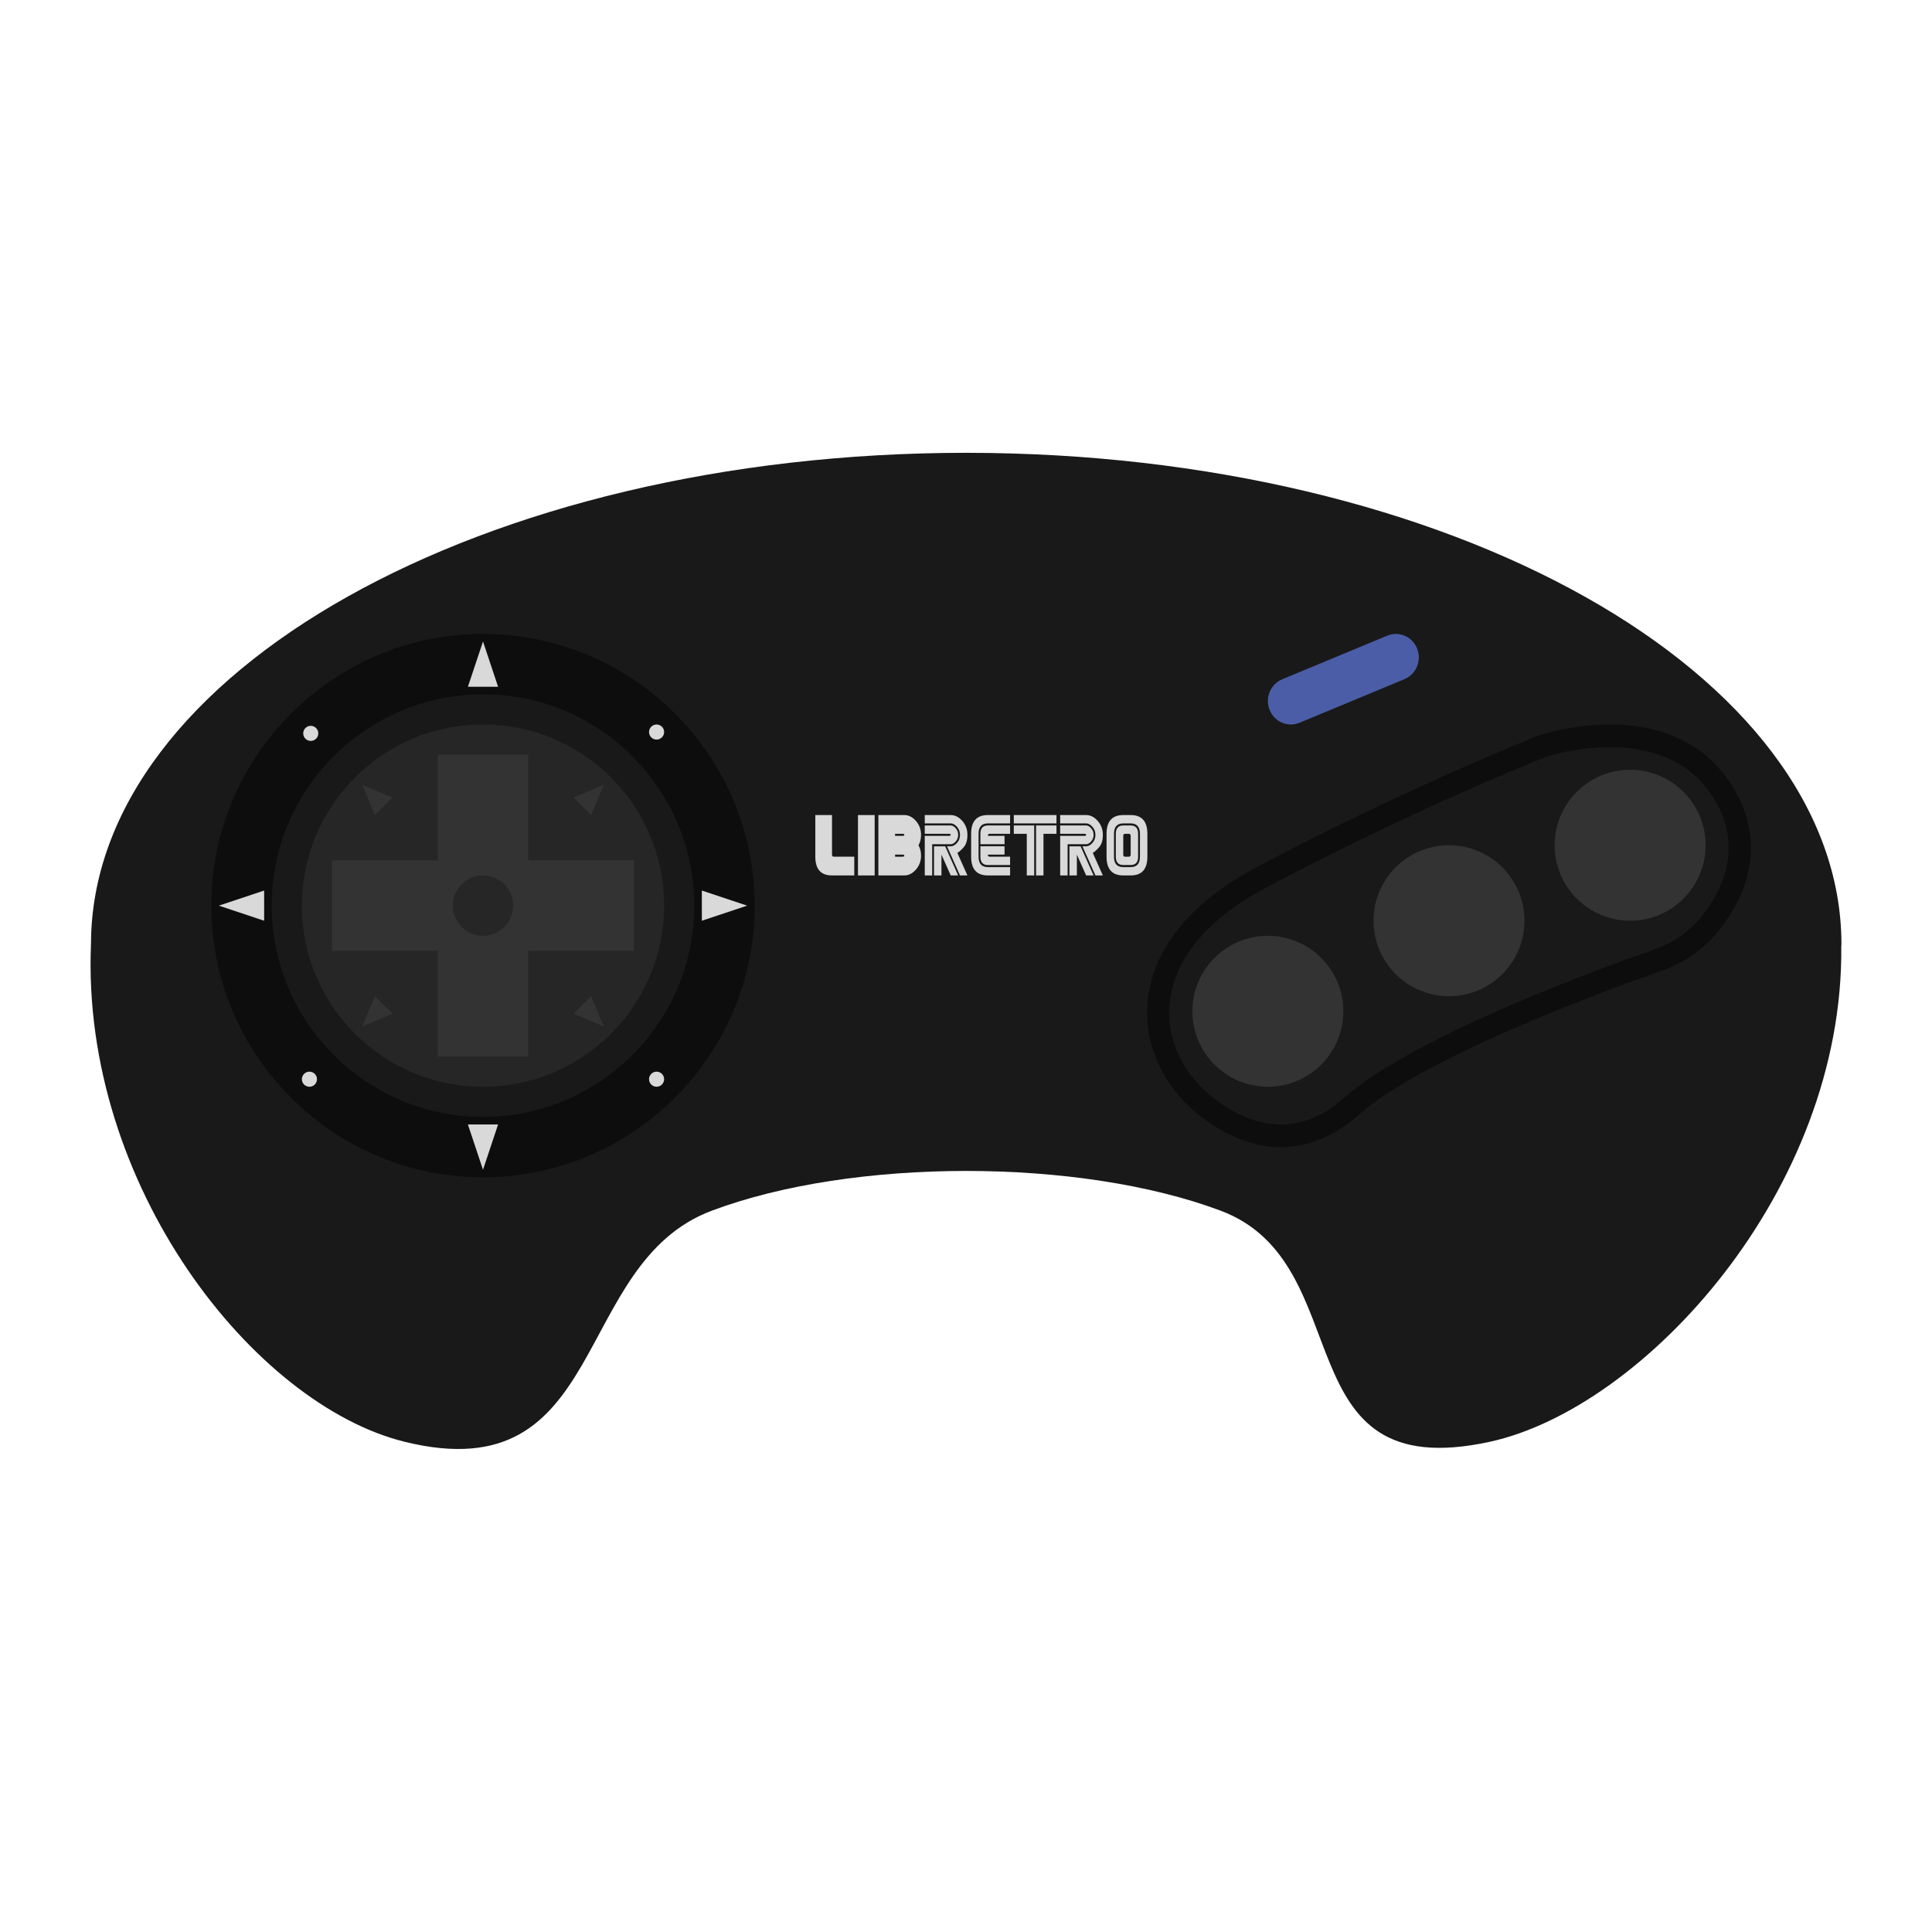
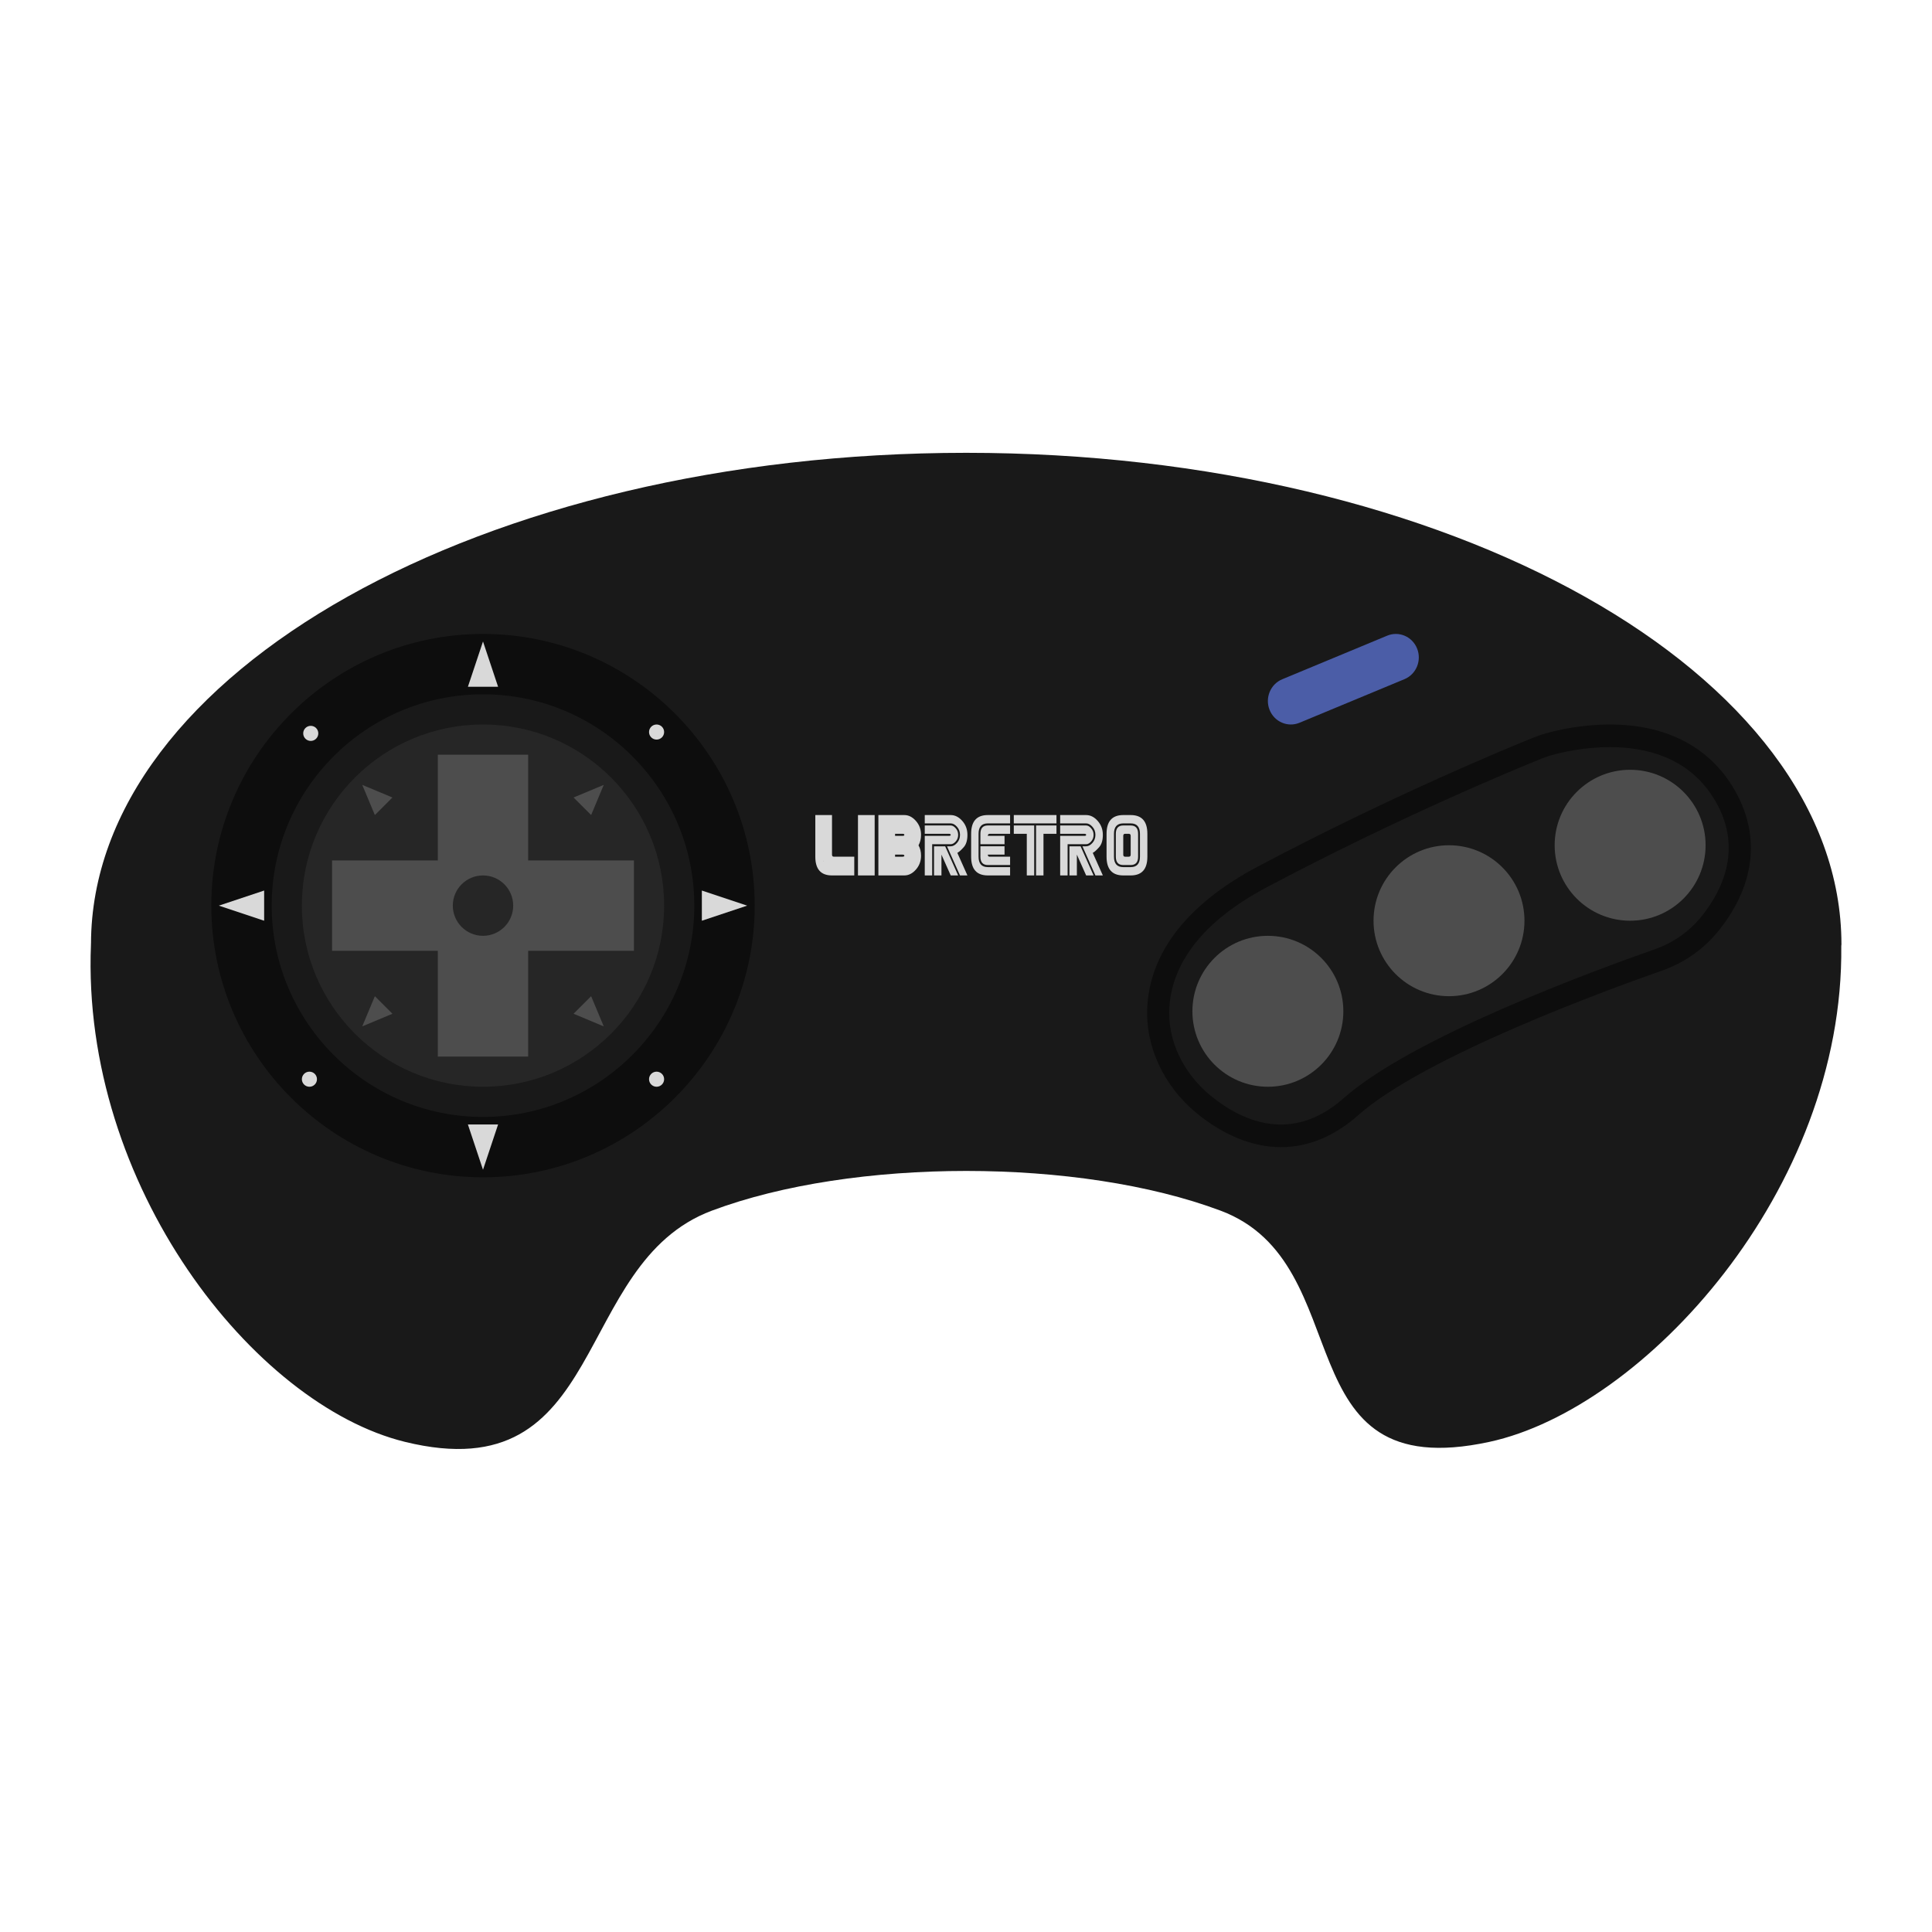
<svg xmlns="http://www.w3.org/2000/svg" viewBox="0 0 341.333 341.333" height="341.333" width="341.333" xml:space="preserve" id="svg2" version="1.1">
  <defs id="defs6">
    <clipPath id="clipPath18" clipPathUnits="userSpaceOnUse">
      <path id="path16" d="M 0,256 H 256 V 0 H 0 Z" />
    </clipPath>
    <clipPath id="clipPath26" clipPathUnits="userSpaceOnUse">
      <path id="path24" d="M 4.001,204 H 252 V 56 H 4.001 Z" />
    </clipPath>
  </defs>
  <path id="path38" style="fill:#191919;fill-opacity:1;fill-rule:nonzero;stroke:none;stroke-width:1.333" d="m 325.333,166.851 c 0,-47.967 -69.231,-86.851 -154.632,-86.851 -85.308,0 -154.473,38.8 -154.625,86.695 h -0.007 c -0.001,0.048 0.003,0.096 0,0.144 0,0.004 0,0.008 0,0.012 0,0.001 0.001,0.004 0.001,0.007 -1.729,42.607 28.809,81.337 55.463,87.877 36.135,8.867 29.255,-31.481 54.225,-40.841 24.969,-9.359 64.923,-9.359 89.892,0 24.971,9.36 10.641,48.832 47.511,40.841 27.283,-5.912 62.628,-44.463 62.144,-87.604 0.003,-0.095 0.028,-0.185 0.028,-0.28" />
  <path id="path42" style="fill:#0d0d0d;fill-opacity:1;fill-rule:nonzero;stroke:none;stroke-width:1.333" d="m 85.333,112 c -26.467,0 -48,21.533 -48,48 0,26.467 21.533,48 48,48 26.467,0 48,-21.533 48,-48 0,-26.467 -21.533,-48 -48,-48" />
  <path id="path46" style="fill:#191919;fill-opacity:1;fill-rule:nonzero;stroke:none;stroke-width:1.333" d="m 85.333,122.667 c -20.585,0 -37.333,16.748 -37.333,37.333 0,20.585 16.748,37.333 37.333,37.333 20.585,0 37.333,-16.748 37.333,-37.333 0,-20.585 -16.748,-37.333 -37.333,-37.333" />
  <path id="path50" style="fill:#262626;fill-opacity:1;fill-rule:nonzero;stroke:none;stroke-width:1.333" d="m 117.333,160 c 0,17.673 -14.327,32 -32,32 -17.673,0 -32,-14.327 -32,-32 0,-17.673 14.327,-32 32,-32 17.673,0 32,14.327 32,32" />
-   <path id="path54" style="fill:#333333;fill-opacity:1;fill-rule:nonzero;stroke:none;stroke-width:1.333" d="M 112,152.019 H 93.313 V 133.333 H 77.352 V 152.019 H 58.667 v 15.963 H 77.352 V 186.667 H 93.313 V 167.981 H 112 Z" />
-   <path id="path58" style="fill:#333333;fill-opacity:1;fill-rule:nonzero;stroke:none;stroke-width:1.333" d="m 64,138.667 5.333,2.229 -3.104,3.104 z" />
-   <path id="path62" style="fill:#333333;fill-opacity:1;fill-rule:nonzero;stroke:none;stroke-width:1.333" d="m 106.667,138.667 -5.333,2.229 3.104,3.104 z" />
-   <path id="path66" style="fill:#333333;fill-opacity:1;fill-rule:nonzero;stroke:none;stroke-width:1.333" d="m 106.667,181.333 -5.333,-2.229 3.104,-3.104 z" />
-   <path id="path70" style="fill:#333333;fill-opacity:1;fill-rule:nonzero;stroke:none;stroke-width:1.333" d="M 64,181.333 69.333,179.104 66.229,176 Z" />
+   <path id="path54" style="fill:#4d4d4d;fill-opacity:1;fill-rule:nonzero;stroke:none;stroke-width:1.333" d="M 112,152.019 H 93.313 V 133.333 H 77.352 V 152.019 H 58.667 v 15.963 H 77.352 V 186.667 H 93.313 V 167.981 H 112 Z" />
+   <path id="path58" style="fill:#4d4d4d;fill-opacity:1;fill-rule:nonzero;stroke:none;stroke-width:1.333" d="m 64,138.667 5.333,2.229 -3.104,3.104 z" />
+   <path id="path62" style="fill:#4d4d4d;fill-opacity:1;fill-rule:nonzero;stroke:none;stroke-width:1.333" d="m 106.667,138.667 -5.333,2.229 3.104,3.104 z" />
+   <path id="path66" style="fill:#4d4d4d;fill-opacity:1;fill-rule:nonzero;stroke:none;stroke-width:1.333" d="m 106.667,181.333 -5.333,-2.229 3.104,-3.104 z" />
+   <path id="path70" style="fill:#4d4d4d;fill-opacity:1;fill-rule:nonzero;stroke:none;stroke-width:1.333" d="M 64,181.333 69.333,179.104 66.229,176 Z" />
  <path id="path74" style="fill:#262626;fill-opacity:1;fill-rule:nonzero;stroke:none;stroke-width:1.333" d="m 90.667,160 c 0,2.945 -2.388,5.333 -5.333,5.333 -2.945,0 -5.333,-2.388 -5.333,-5.333 0,-2.945 2.388,-5.333 5.333,-5.333 2.945,0 5.333,2.388 5.333,5.333" />
  <path id="path78" style="fill:#d9d9d9;fill-opacity:1;fill-rule:nonzero;stroke:none;stroke-width:1.333" d="m 85.333,113.333 2.667,8 h -5.333 z" />
  <path id="path82" style="fill:#d9d9d9;fill-opacity:1;fill-rule:nonzero;stroke:none;stroke-width:1.333" d="m 85.333,206.667 -2.667,-8 h 5.333 z" />
  <path id="path86" style="fill:#d9d9d9;fill-opacity:1;fill-rule:nonzero;stroke:none;stroke-width:1.333" d="m 132,160 -8,2.667 v -5.333 z" />
  <path id="path90" style="fill:#d9d9d9;fill-opacity:1;fill-rule:nonzero;stroke:none;stroke-width:1.333" d="m 38.667,160 8,-2.667 v 5.333 z" />
  <path id="path94" style="fill:#d9d9d9;fill-opacity:1;fill-rule:nonzero;stroke:none;stroke-width:1.333" d="m 56.236,129.569 c 0,0.736 -0.597,1.333 -1.333,1.333 -0.736,0 -1.333,-0.597 -1.333,-1.333 0,-0.736 0.597,-1.333 1.333,-1.333 0.736,0 1.333,0.597 1.333,1.333" />
  <path id="path98" style="fill:#d9d9d9;fill-opacity:1;fill-rule:nonzero;stroke:none;stroke-width:1.333" d="m 117.333,129.333 c 0,0.736 -0.597,1.333 -1.333,1.333 -0.736,0 -1.333,-0.597 -1.333,-1.333 0,-0.736 0.597,-1.333 1.333,-1.333 0.736,0 1.333,0.597 1.333,1.333" />
  <path id="path102" style="fill:#d9d9d9;fill-opacity:1;fill-rule:nonzero;stroke:none;stroke-width:1.333" d="m 56,190.667 c 0,0.736 -0.597,1.333 -1.333,1.333 -0.736,0 -1.333,-0.597 -1.333,-1.333 0,-0.736 0.597,-1.333 1.333,-1.333 0.736,0 1.333,0.597 1.333,1.333" />
  <path id="path106" style="fill:#d9d9d9;fill-opacity:1;fill-rule:nonzero;stroke:none;stroke-width:1.333" d="m 117.333,190.667 c 0,0.736 -0.597,1.333 -1.333,1.333 -0.736,0 -1.333,-0.597 -1.333,-1.333 0,-0.736 0.597,-1.333 1.333,-1.333 0.736,0 1.333,0.597 1.333,1.333" />
  <path id="path110" style="fill:#4b5da7;fill-opacity:1;fill-rule:nonzero;stroke:none;stroke-width:1.333" d="m 248.136,119.989 -18.549,7.705 c -2.076,0.861 -4.443,-0.159 -5.287,-2.28 -0.844,-2.121 0.155,-4.54 2.231,-5.403 l 18.549,-7.705 c 2.076,-0.863 4.443,0.159 5.287,2.28 0.844,2.121 -0.155,4.54 -2.231,5.403" />
  <path id="path114" style="fill:#191919;fill-opacity:1;fill-rule:nonzero;stroke:none;stroke-width:1.333" d="m 213.833,193.533 c -4.608,-3.797 -7.597,-9.48 -7.24,-15.527 0.369,-6.26 4.043,-14.271 17.259,-21.277 23.479,-12.447 44.153,-20.948 48.48,-22.692 0.636,-0.256 1.267,-0.477 1.927,-0.657 4.367,-1.193 20.66,-4.664 28.376,7.447 5.524,8.669 1.737,16.387 -1.977,21.029 -2.176,2.72 -5.069,4.724 -8.317,5.861 -10.924,3.827 -42.844,15.581 -54.923,26.279 -9.407,8.333 -18.364,3.839 -23.584,-0.463" />
  <path id="path118" style="fill:#0d0d0d;fill-opacity:1;fill-rule:nonzero;stroke:none;stroke-width:1.333" d="m 284.415,128 v 0 c -4.872,0 -9.084,0.953 -11.161,1.521 -0.764,0.208 -1.532,0.469 -2.349,0.799 -3.987,1.608 -25.08,10.264 -48.844,22.863 -8.433,4.471 -18.637,12.364 -19.359,24.583 -0.413,6.997 2.835,14.055 8.688,18.879 4.781,3.94 9.935,6.023 14.904,6.023 4.84,0 9.44,-1.901 13.672,-5.651 11.669,-10.335 44.003,-22.147 53.635,-25.52 3.984,-1.396 7.467,-3.853 10.071,-7.109 6.688,-8.359 7.479,-17.501 2.227,-25.744 C 301.462,131.68 294.032,128 284.415,128 m 0,3.993 c 6.275,0 13.711,1.757 18.219,8.832 5.524,8.671 1.737,16.388 -1.977,21.031 -2.176,2.72 -5.069,4.724 -8.317,5.861 -10.924,3.827 -42.843,15.58 -54.921,26.279 -3.859,3.417 -7.644,4.677 -11.124,4.677 -5.004,0 -9.383,-2.604 -12.461,-5.141 -4.607,-3.796 -7.597,-9.479 -7.24,-15.525 0.369,-6.26 4.043,-14.271 17.259,-21.277 23.479,-12.448 44.153,-20.948 48.481,-22.693 0.635,-0.256 1.267,-0.476 1.925,-0.657 1.816,-0.496 5.692,-1.385 10.157,-1.385" />
-   <path id="path122" style="fill:#333333;fill-opacity:1;fill-rule:nonzero;stroke:none;stroke-width:1.333" d="M 237.333,178.667 C 237.333,186.031 231.364,192 224,192 c -7.364,0 -13.333,-5.969 -13.333,-13.333 0,-7.364 5.969,-13.333 13.333,-13.333 7.364,0 13.333,5.969 13.333,13.333" />
-   <path id="path126" style="fill:#333333;fill-opacity:1;fill-rule:nonzero;stroke:none;stroke-width:1.333" d="M 269.333,162.667 C 269.333,170.031 263.364,176 256,176 c -7.364,0 -13.333,-5.969 -13.333,-13.333 0,-7.364 5.969,-13.333 13.333,-13.333 7.364,0 13.333,5.969 13.333,13.333" />
-   <path id="path130" style="fill:#333333;fill-opacity:1;fill-rule:nonzero;stroke:none;stroke-width:1.333" d="m 301.333,149.333 c 0,7.364 -5.969,13.333 -13.333,13.333 -7.364,0 -13.333,-5.969 -13.333,-13.333 C 274.667,141.969 280.636,136 288,136 c 7.364,0 13.333,5.969 13.333,13.333" />
+   <path id="path122" style="fill:#4d4d4d;fill-opacity:1;fill-rule:nonzero;stroke:none;stroke-width:1.333" d="M 237.333,178.667 C 237.333,186.031 231.364,192 224,192 c -7.364,0 -13.333,-5.969 -13.333,-13.333 0,-7.364 5.969,-13.333 13.333,-13.333 7.364,0 13.333,5.969 13.333,13.333" />
+   <path id="path126" style="fill:#4d4d4d;fill-opacity:1;fill-rule:nonzero;stroke:none;stroke-width:1.333" d="M 269.333,162.667 C 269.333,170.031 263.364,176 256,176 c -7.364,0 -13.333,-5.969 -13.333,-13.333 0,-7.364 5.969,-13.333 13.333,-13.333 7.364,0 13.333,5.969 13.333,13.333" />
+   <path id="path130" style="fill:#4d4d4d;fill-opacity:1;fill-rule:nonzero;stroke:none;stroke-width:1.333" d="m 301.333,149.333 c 0,7.364 -5.969,13.333 -13.333,13.333 -7.364,0 -13.333,-5.969 -13.333,-13.333 C 274.667,141.969 280.636,136 288,136 c 7.364,0 13.333,5.969 13.333,13.333" />
  <path id="path134" style="fill:#d9d9d9;fill-opacity:1;fill-rule:nonzero;stroke:none;stroke-width:1.333" d="m 169.28,154.667 h -1.311 l -1.639,-3.679 v 3.679 h -1.312 v -5.149 h 1.967 z m 0,-7.172 c 0,0.457 -0.144,0.848 -0.432,1.171 -0.287,0.323 -0.58,0.484 -0.879,0.484 h -3.277 v 5.517 h -1.312 v -6.988 h 4.261 c 0.219,0 0.328,-0.061 0.328,-0.184 0,-0.123 -0.109,-0.184 -0.328,-0.184 h -4.261 v -1.472 h 4.589 c 0.299,0 0.592,0.164 0.879,0.491 0.288,0.327 0.432,0.716 0.432,1.165 m 1.639,0 c 0,0.964 -0.22,1.693 -0.661,2.188 -0.44,0.495 -0.813,0.828 -1.12,0.999 l 1.781,3.985 h -1.311 l -2.295,-5.149 h 0.656 c 0.385,0 0.755,-0.199 1.108,-0.595 0.353,-0.396 0.531,-0.872 0.531,-1.428 0,-0.548 -0.177,-1.023 -0.531,-1.423 -0.353,-0.4 -0.723,-0.601 -1.108,-0.601 H 163.38 V 144 h 4.589 c 0.749,0 1.429,0.343 2.037,1.029 0.608,0.687 0.912,1.508 0.912,2.465" />
  <path id="path138" style="fill:#d9d9d9;fill-opacity:1;fill-rule:nonzero;stroke:none;stroke-width:1.333" d="m 171.574,147.31 c 0,-2.207 0.983,-3.311 2.949,-3.311 h 3.933 v 1.472 h -3.933 c -1.092,0 -1.639,0.612 -1.639,1.839 v 4.045 c 0,1.227 0.547,1.84 1.639,1.84 h 3.933 v 1.471 h -3.933 c -1.967,0 -2.949,-1.103 -2.949,-3.311 z" />
  <path id="path142" style="fill:#d9d9d9;fill-opacity:1;fill-rule:nonzero;stroke:none;stroke-width:1.333" d="m 173.213,149.149 v -1.839 c 0,-0.981 0.437,-1.472 1.311,-1.472 h 3.933 v 1.472 h -3.605 c -0.219,0 -0.328,0.123 -0.328,0.368 h 2.951 v 1.471 z" />
  <path id="path146" style="fill:#d9d9d9;fill-opacity:1;fill-rule:nonzero;stroke:none;stroke-width:1.333" d="m 173.213,149.517 h 4.261 v 1.471 h -2.951 c 0,0.245 0.109,0.368 0.328,0.368 h 3.605 v 1.472 h -3.933 c -0.873,0 -1.311,-0.491 -1.311,-1.472 z" />
  <path id="path150" style="fill:#d9d9d9;fill-opacity:1;fill-rule:nonzero;stroke:none;stroke-width:1.333" d="m 183.045,145.839 h 3.605 v 1.471 h -2.295 v 7.357 h -1.311 z m -0.328,0 v 8.828 h -1.311 v -7.357 h -2.295 v -1.471 z m 3.933,-0.368 h -7.539 v -1.471 h 7.539 z" />
  <path id="path154" style="fill:#d9d9d9;fill-opacity:1;fill-rule:nonzero;stroke:none;stroke-width:1.333" d="m 193.205,154.667 h -1.311 l -1.639,-3.679 v 3.679 h -1.312 v -5.149 h 1.967 z m 0,-7.172 c 0,0.457 -0.144,0.848 -0.432,1.171 -0.287,0.323 -0.58,0.484 -0.879,0.484 h -3.277 v 5.517 h -1.312 v -6.988 h 4.261 c 0.219,0 0.328,-0.061 0.328,-0.184 0,-0.123 -0.109,-0.184 -0.328,-0.184 h -4.261 v -1.472 h 4.589 c 0.299,0 0.592,0.164 0.879,0.491 0.288,0.327 0.432,0.716 0.432,1.165 m 1.639,0 c 0,0.964 -0.22,1.693 -0.661,2.188 -0.44,0.495 -0.813,0.828 -1.12,0.999 l 1.781,3.985 h -1.311 l -2.295,-5.149 h 0.656 c 0.385,0 0.755,-0.199 1.108,-0.595 0.353,-0.396 0.531,-0.872 0.531,-1.428 0,-0.548 -0.177,-1.023 -0.531,-1.423 -0.353,-0.4 -0.723,-0.601 -1.108,-0.601 H 187.305 V 144 h 4.589 c 0.749,0 1.429,0.343 2.037,1.029 0.608,0.687 0.912,1.508 0.912,2.465" />
  <path id="path158" style="fill:#d9d9d9;fill-opacity:1;fill-rule:nonzero;stroke:none;stroke-width:1.333" d="m 199.76,147.678 c 0,-0.245 -0.109,-0.368 -0.328,-0.368 h -0.655 c -0.219,0 -0.328,0.123 -0.328,0.368 v 3.311 c 0,0.245 0.109,0.368 0.328,0.368 h 0.655 c 0.219,0 0.328,-0.123 0.328,-0.368 z m 1.311,-0.368 v 4.047 c 0,0.98 -0.436,1.471 -1.311,1.471 h -1.311 c -0.875,0 -1.311,-0.491 -1.311,-1.471 v -4.047 c 0,-0.98 0.436,-1.471 1.311,-1.471 h 1.311 c 0.875,0 1.311,0.491 1.311,1.471 m 0.328,0 c 0,-1.225 -0.547,-1.839 -1.639,-1.839 h -1.311 c -1.093,0 -1.639,0.613 -1.639,1.839 v 4.047 c 0,1.225 0.545,1.839 1.639,1.839 h 1.311 c 1.092,0 1.639,-0.613 1.639,-1.839 z m 1.311,0 v 4.047 c 0,2.207 -0.983,3.309 -2.949,3.309 h -1.311 c -1.967,0 -2.951,-1.103 -2.951,-3.309 v -4.047 c 0,-2.207 0.984,-3.311 2.951,-3.311 h 1.311 c 1.967,0 2.949,1.104 2.949,3.311" />
  <path id="path162" style="fill:#d9d9d9;fill-opacity:1;fill-rule:nonzero;stroke:none;stroke-width:1.333" d="m 145.474,152.193 c -0.011,-0.032 -0.017,-0.068 -0.027,-0.101 h 0.027 z m 1.847,-0.837 c -0.219,0 -0.328,-0.123 -0.328,-0.368 V 144 h -2.949 v 7.356 c 0,2.207 0.983,3.311 2.949,3.311 H 150.926 V 151.356 Z" />
  <path d="m 151.581,154.667 h 2.949 V 144 h -2.949 z" style="fill:#d9d9d9;fill-opacity:1;fill-rule:nonzero;stroke:none;stroke-width:1.333" id="path164" />
  <path id="path168" style="fill:#d9d9d9;fill-opacity:1;fill-rule:nonzero;stroke:none;stroke-width:1.333" d="m 159.447,147.678 h -1.311 v -0.368 h 1.311 c 0.219,0 0.328,0.061 0.328,0.184 0,0.123 -0.109,0.184 -0.328,0.184 m 0,3.679 h -1.311 v -0.368 h 1.311 c 0.219,0 0.328,0.061 0.328,0.184 0,0.123 -0.109,0.184 -0.328,0.184 m 3.277,-3.863 c 0,-0.956 -0.304,-1.777 -0.912,-2.464 -0.608,-0.687 -1.288,-1.031 -2.037,-1.031 h -4.589 v 10.667 h 4.589 c 0.749,0 1.429,-0.343 2.037,-1.029 0.608,-0.687 0.912,-1.508 0.912,-2.464 0,-0.695 -0.149,-1.304 -0.448,-1.827 0.299,-0.524 0.448,-1.141 0.448,-1.852" />
</svg>
